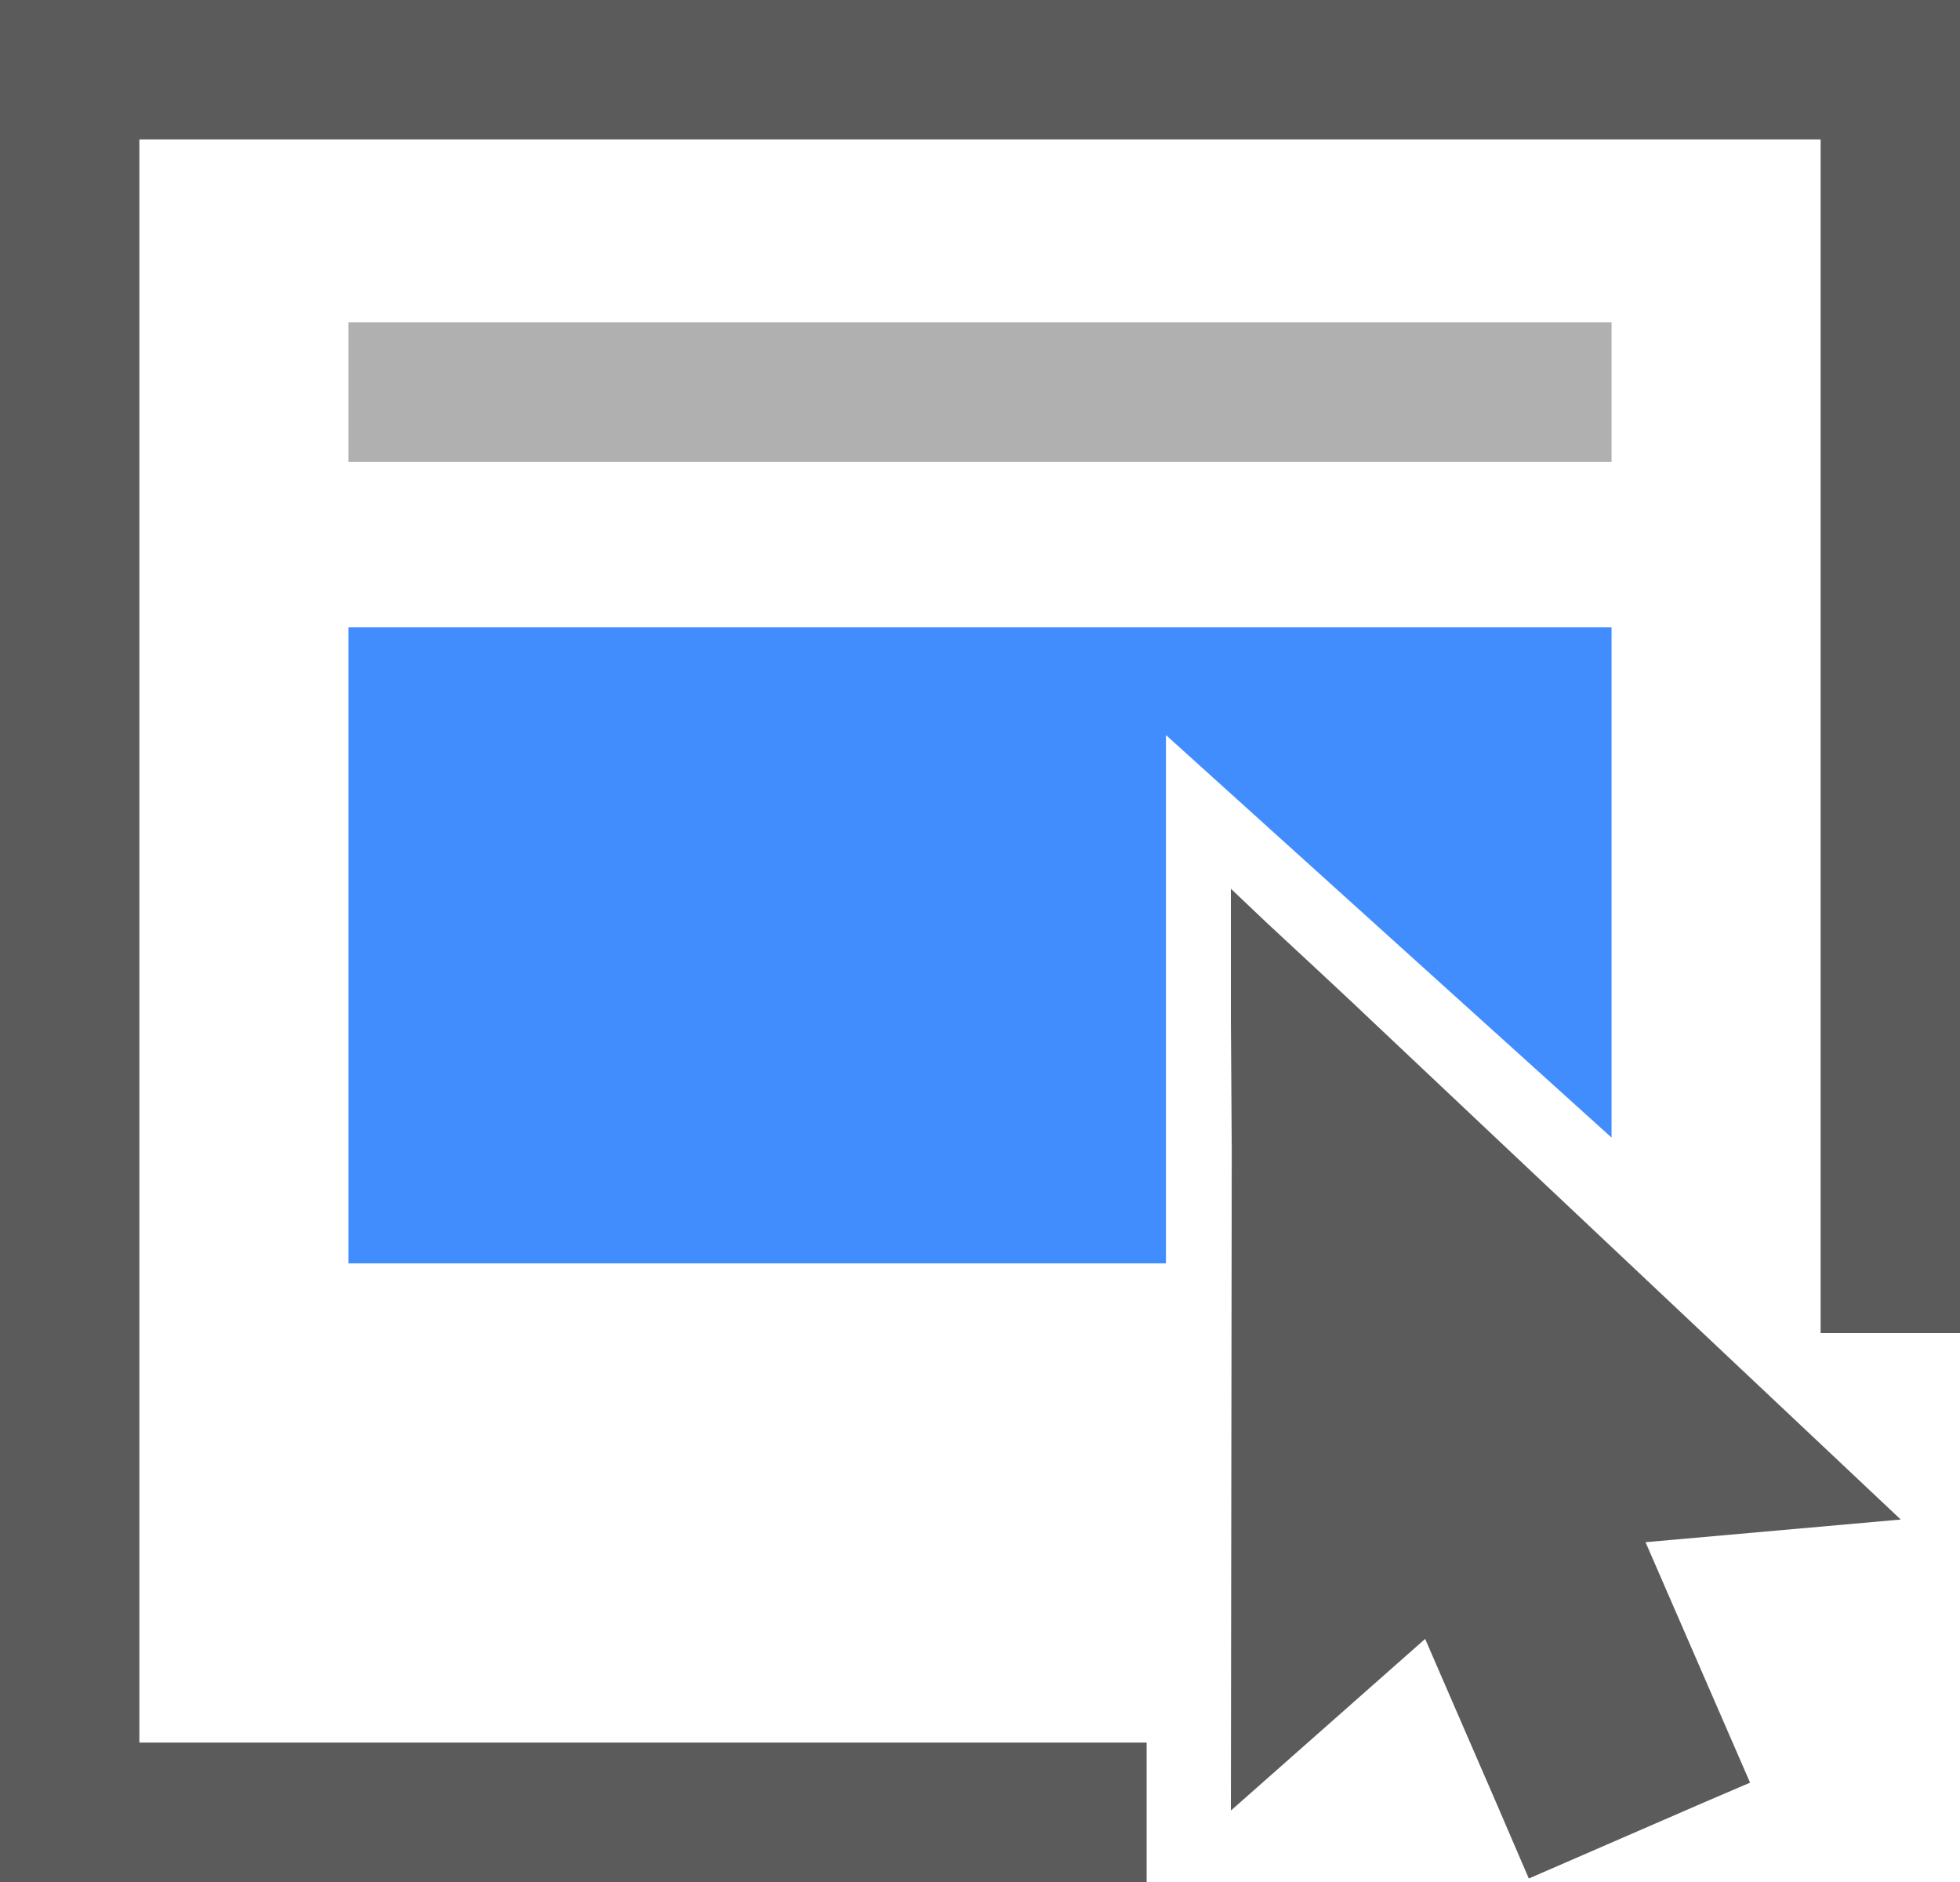
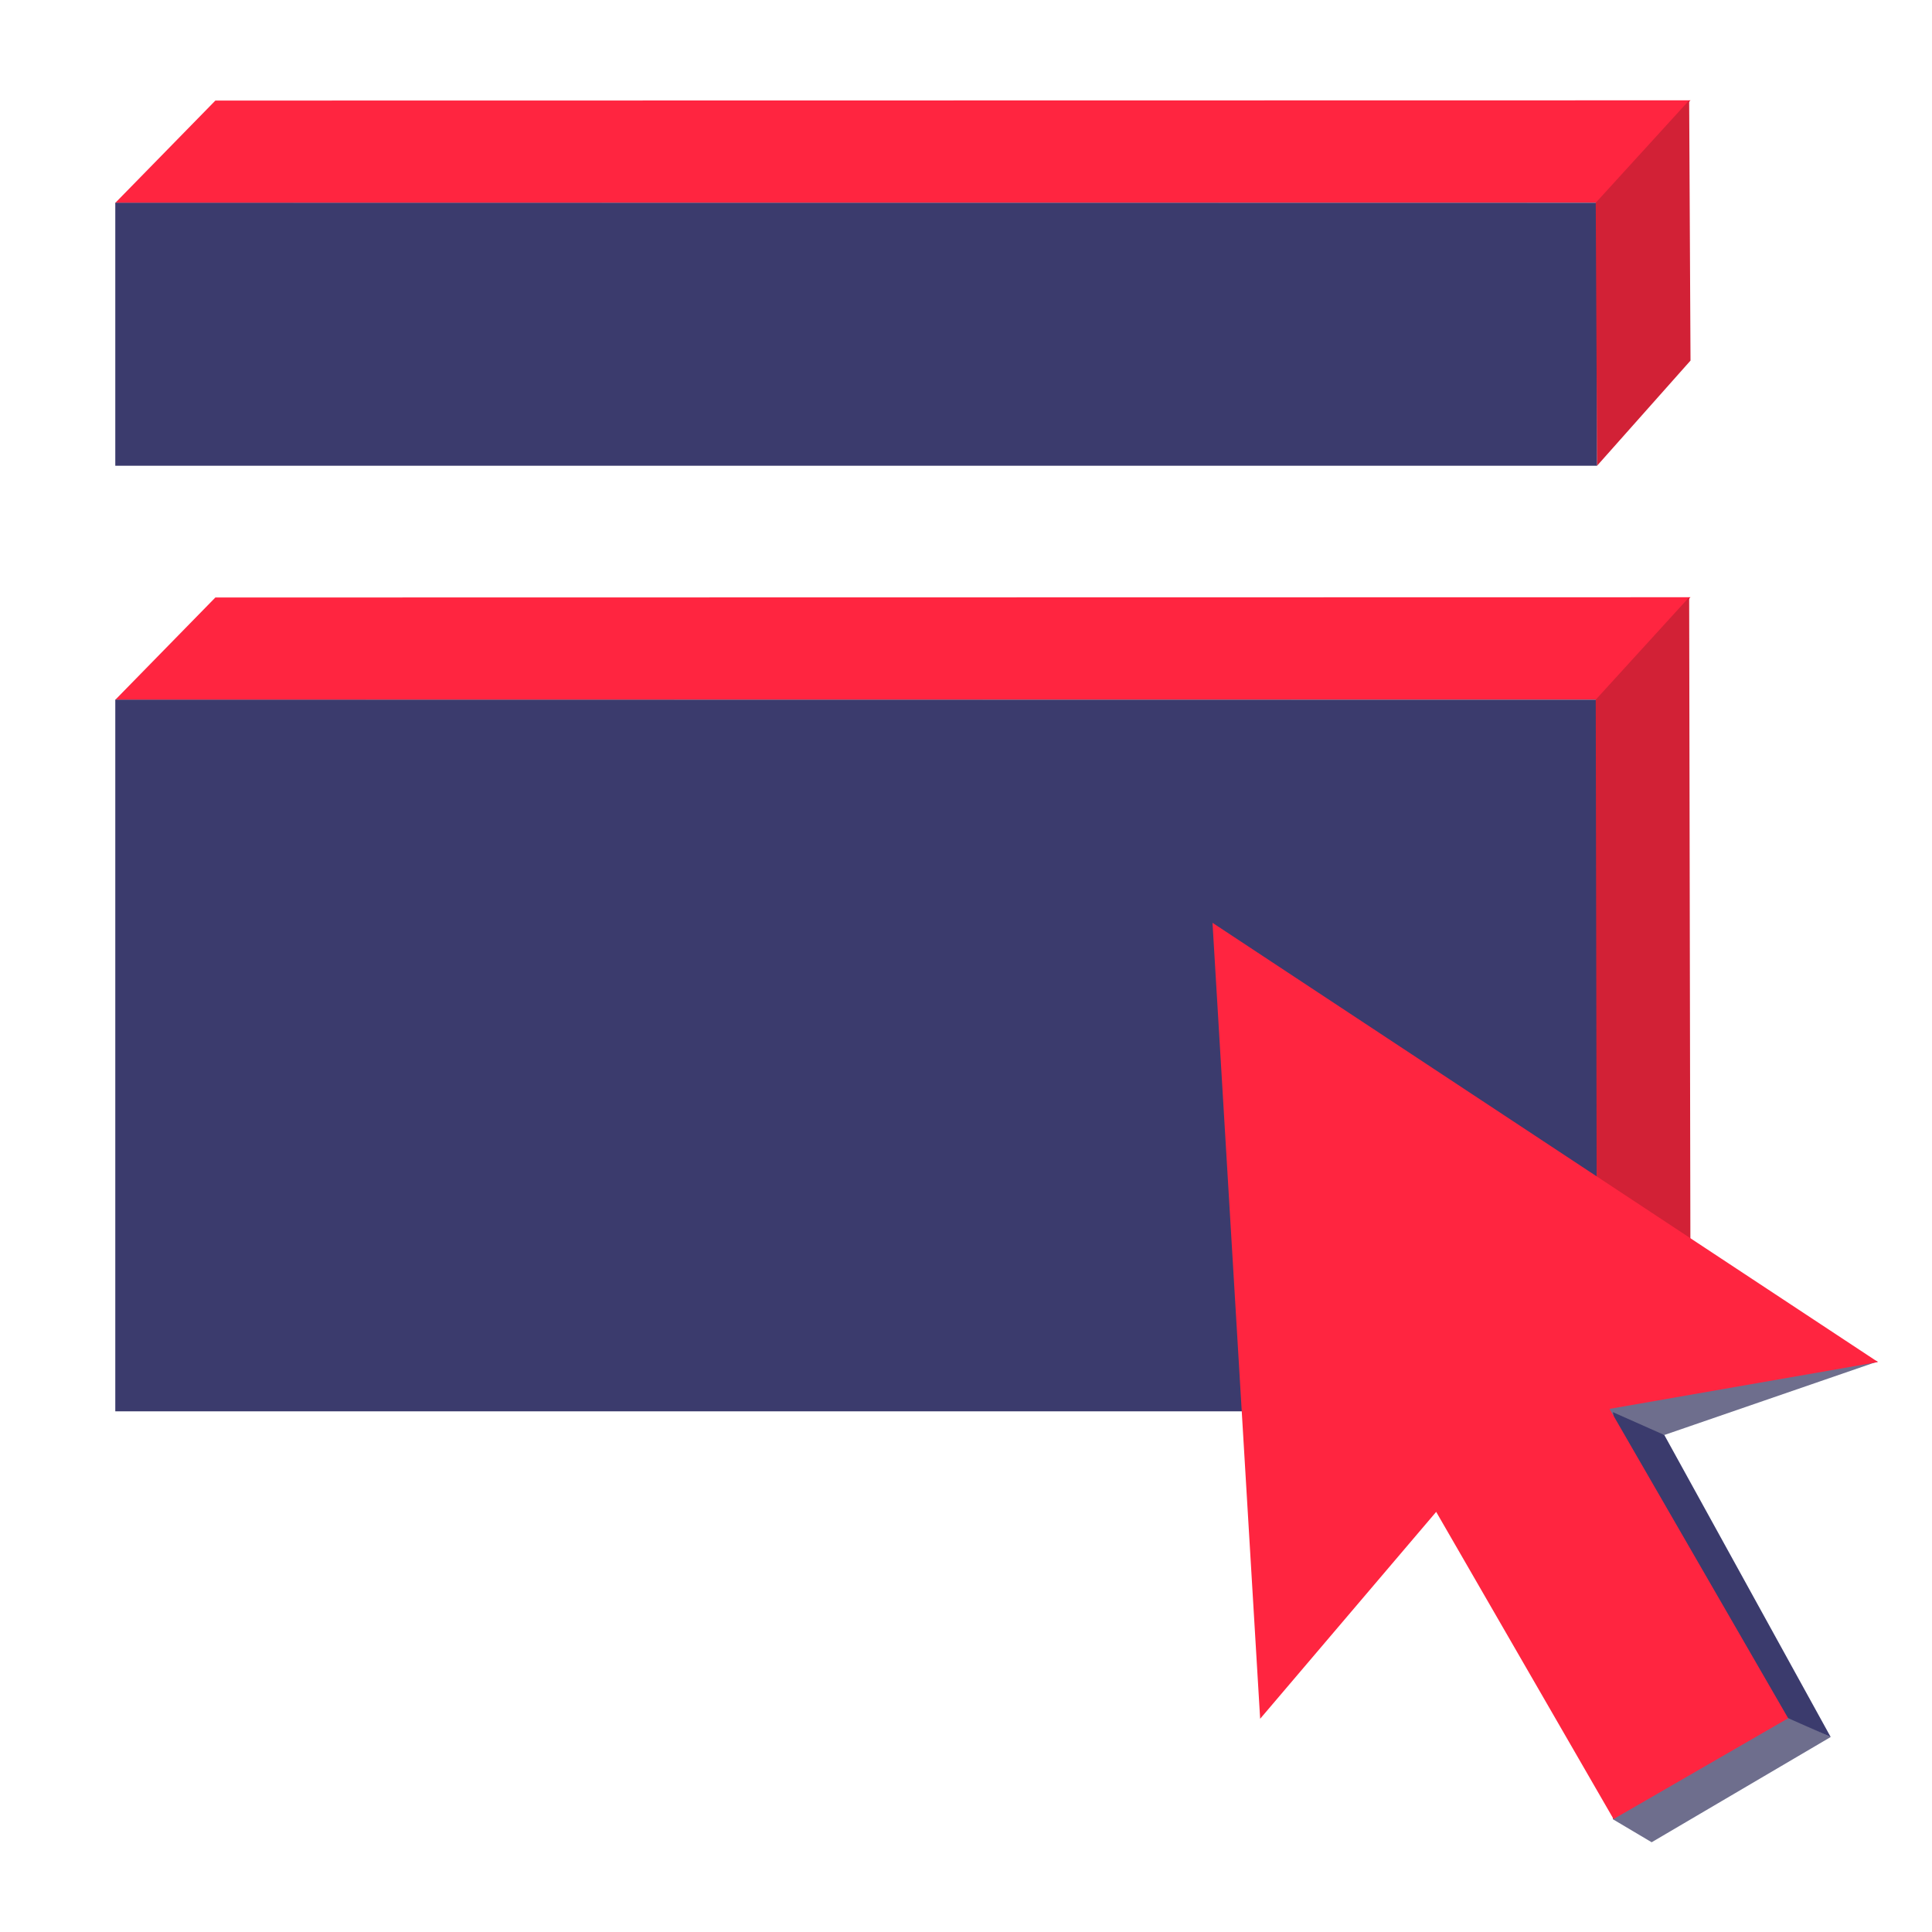
- <svg xmlns="http://www.w3.org/2000/svg" width="225" height="216">
-   <g fill-rule="nonzero" fill="none">
-     <path fill="#5B5B5B" d="M225 0v153h-16V16H16v184h115.628v16H0V0z" />
-     <path d="M185 72v73-14.438l-51.153-46.197V145H40V72z" fill="#418DFE" />
-     <path fill="#B0B0B0" d="M40 37h145v16H40z" />
-     <path fill="#5B5B5B" d="m188.9 177 12 27.6-5.6 2.4-19.8 8.6-3.7-8.6-8.2-18.9-22.3 19.7.1-75.8-.1-15v-15l4 3.8 5.6 5.2 4.5 4.2 1.9 1.8 15.9 15 45 42.4z" />
+ <svg xmlns="http://www.w3.org/2000/svg" width="520" height="520">
+   <g fill="none" fill-rule="evenodd">
+     <path fill="#FF2540" fill-rule="nonzero" d="M57.97 160.813 31 188.383l398.856-.067 25.147-27.569" />
+     <path fill="#3B3B6D" d="M31.031 188.316h398.825V379.86H31.031z" />
+     <path fill="#D22136" fill-rule="nonzero" d="m429.495 188.316 25.147-27.57.361 191.13-25.147 27.984" />
+     <path fill="#FF2540" fill-rule="nonzero" d="M57.97 27.066 31 54.636l398.856-.067L455.003 27" />
+     <path fill="#3B3B6D" d="M31.031 54.569h398.825v70.785H31.031z" />
+     <path fill="#D22136" fill-rule="nonzero" d="M429.495 54.569 454.642 27l.361 70.051-25.147 28.303" />
+     <path d="m447.952 386.231 57.426-19.779-40.986-15.755-43.905 16.415 11.438 16.414 16.027 2.705ZM492.732 467.521l-48.184 28.323-10.448-6.198v-5.518l43.521-23.701 15.111 7.094Z" fill="#6E6E8D" />
+     <path d="m437.714 397.772-3.614-17.693 13.852 6.152 44.78 81.29-18.88-8.381-18.878-9.007-17.26-52.361Z" fill="#3B3B6D" />
+     <path d="M326.344 248.373 505.47 366.597l-72.259 12.604 48.076 83.27-46.998 27.134-47.74-82.685-47.38 55.692-12.824-214.239Z" fill="#FF2540" />
  </g>
</svg>
